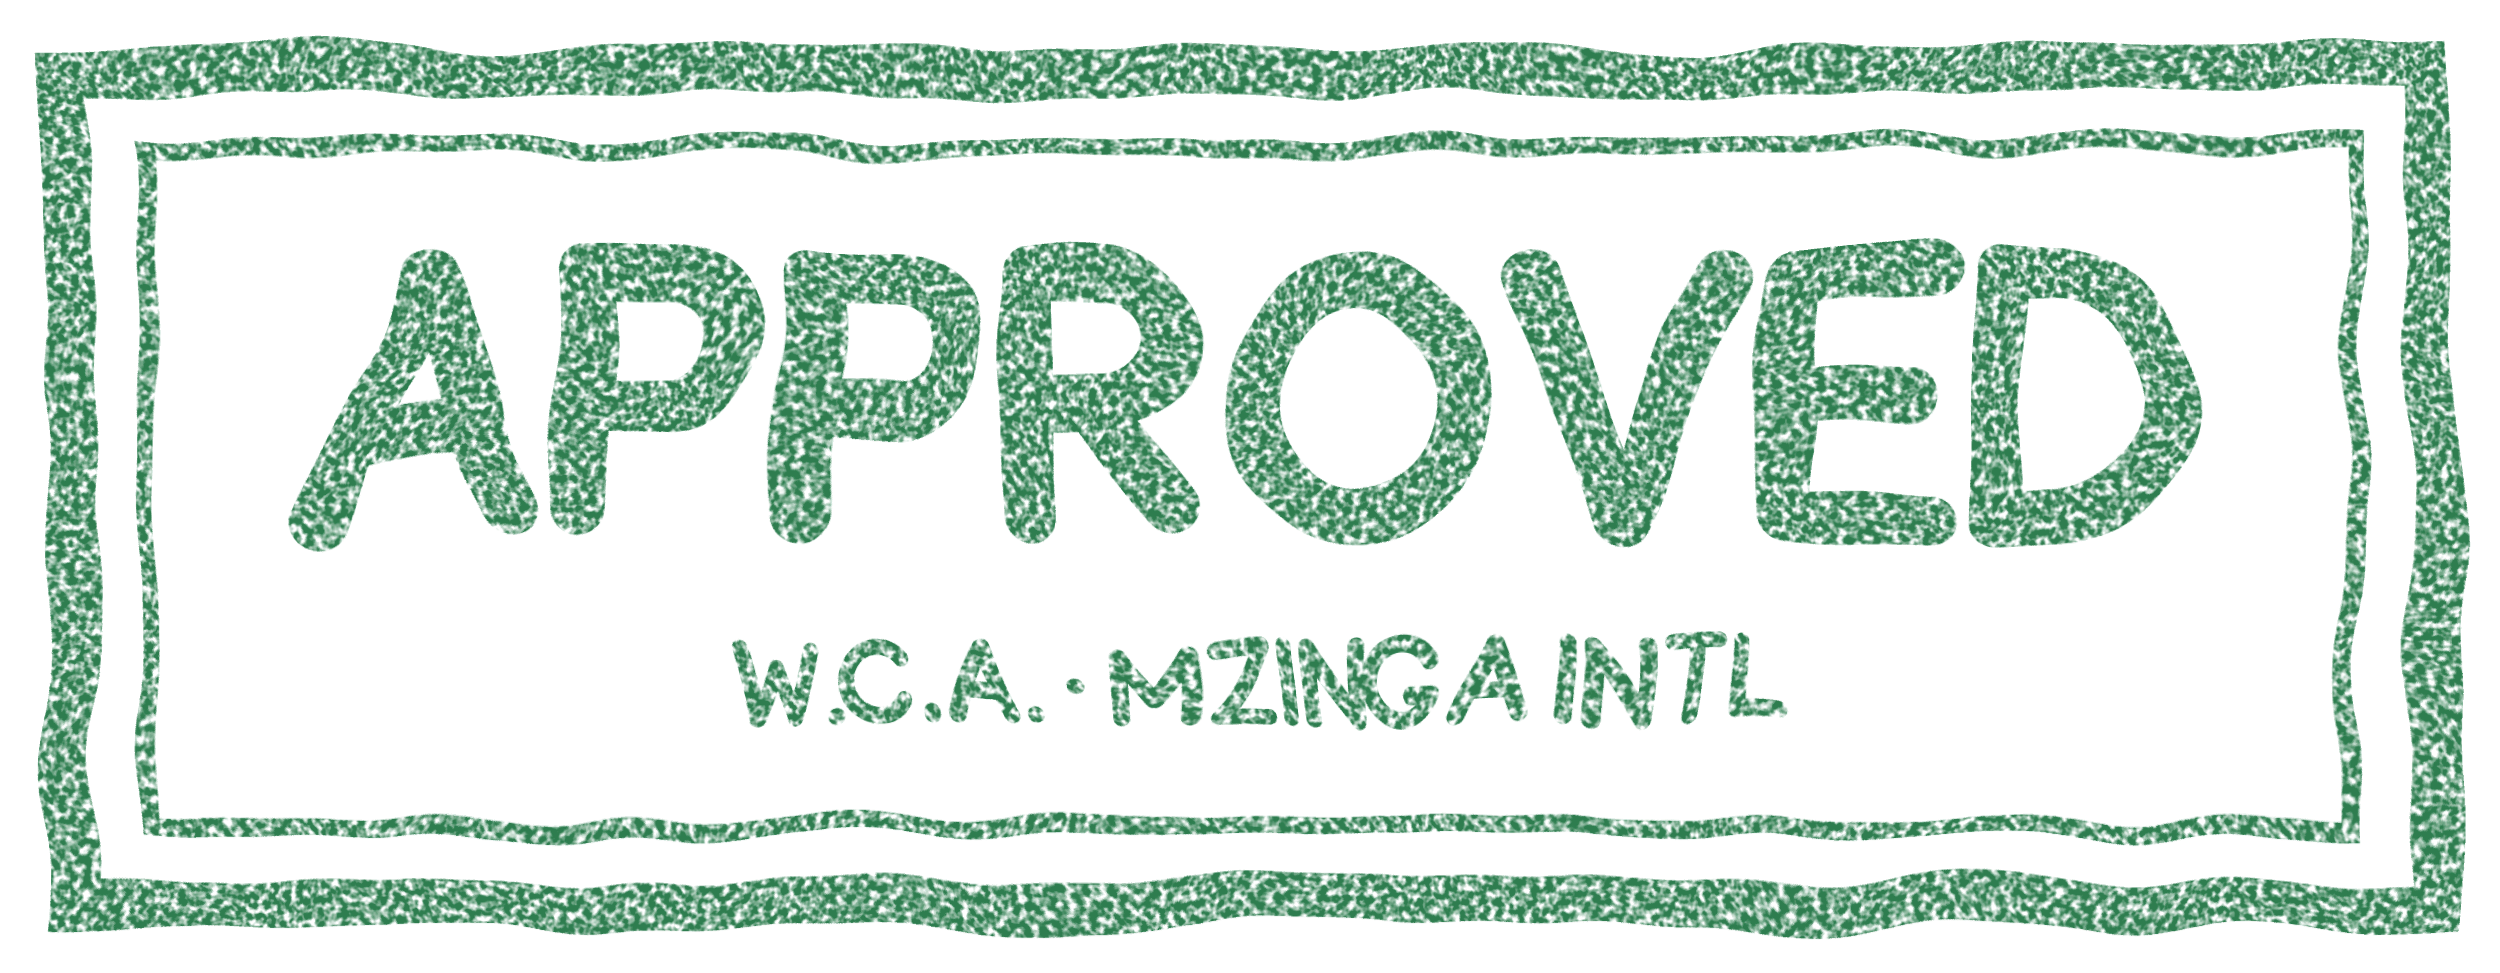
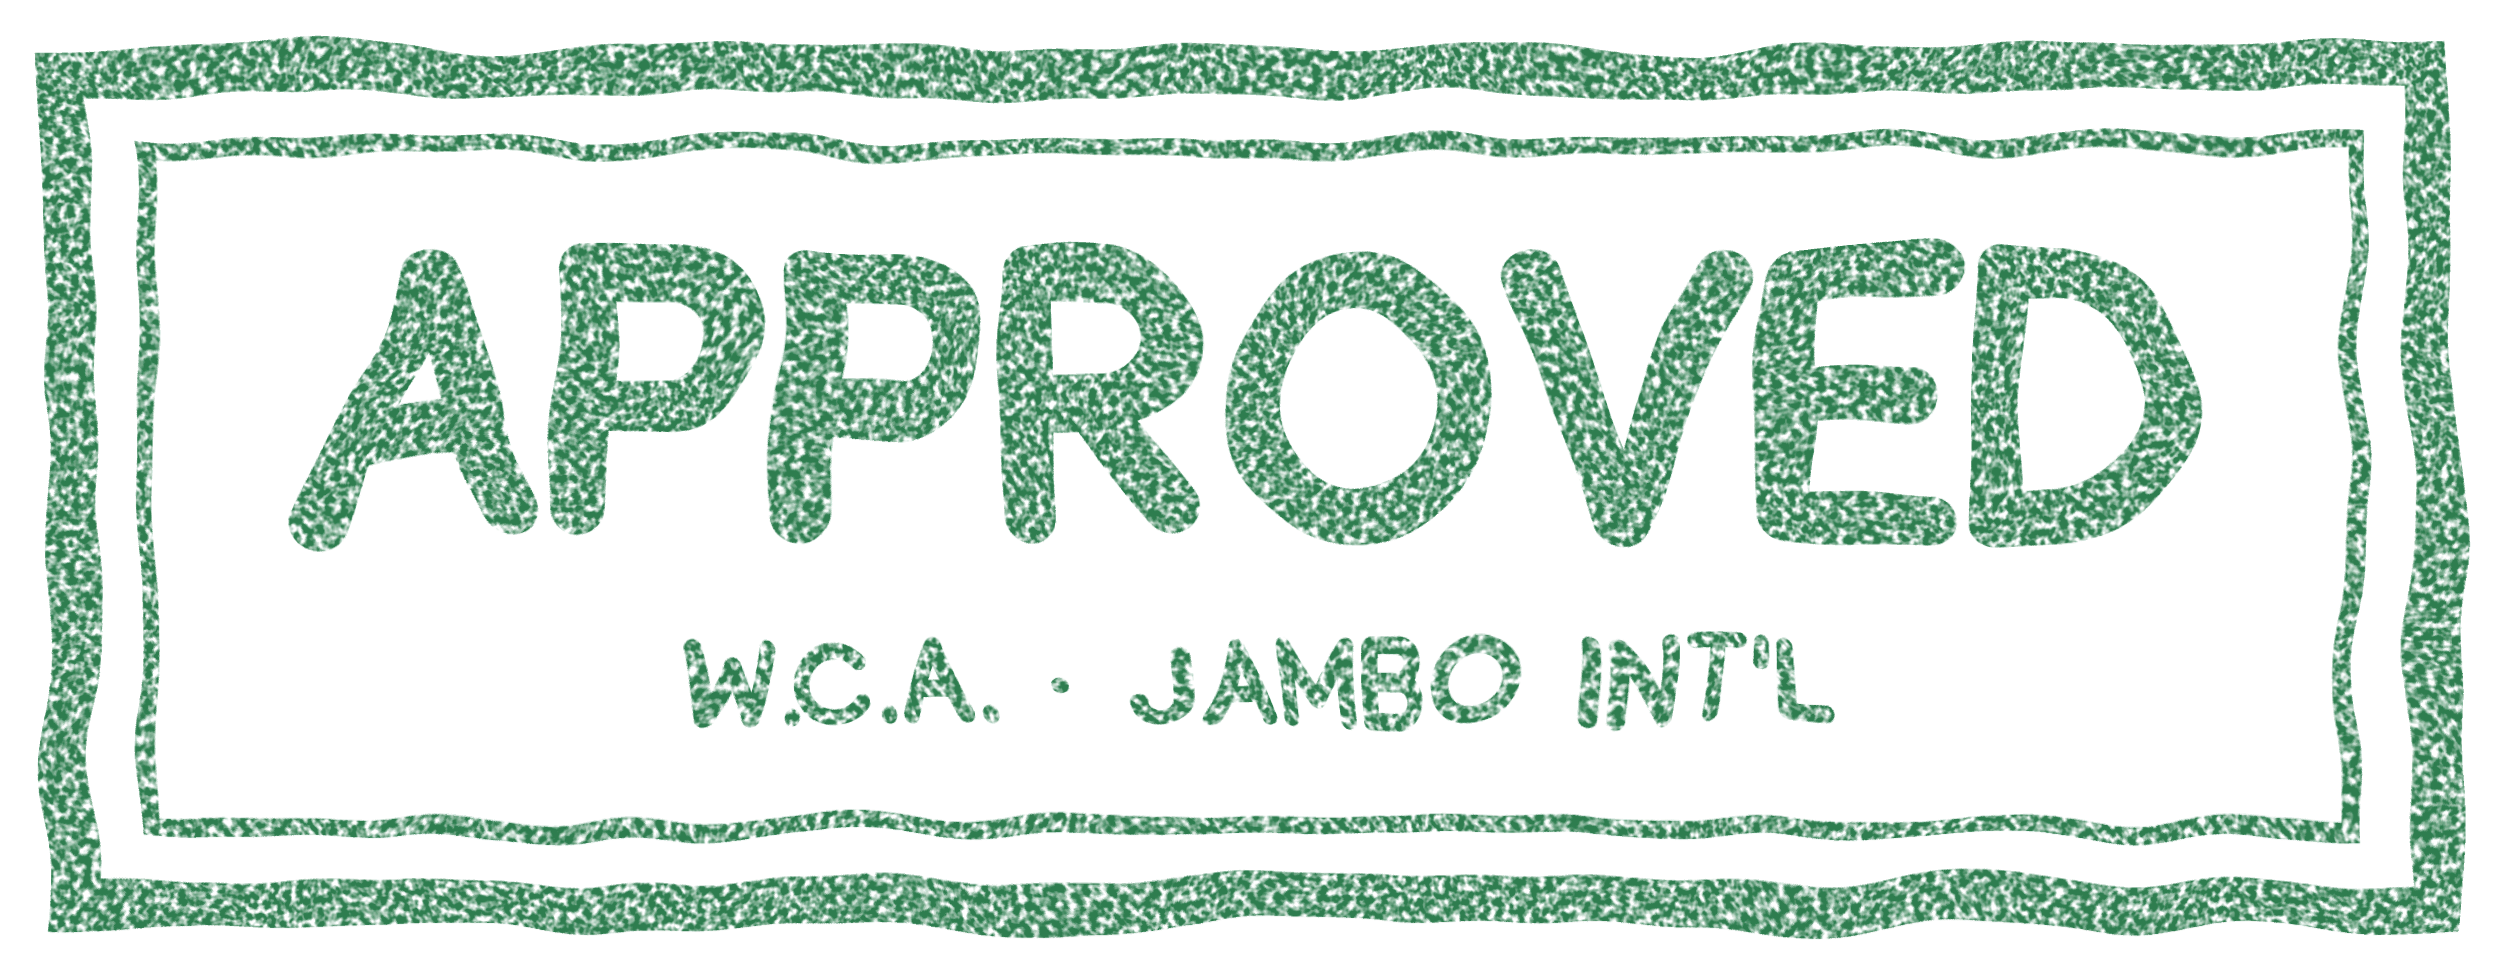
<svg xmlns="http://www.w3.org/2000/svg" viewBox="0 0 360 140" width="360" height="140">
  <defs>
    <filter id="ink" x="-3%" y="-6%" width="106%" height="112%">
      <feTurbulence type="fractalNoise" baseFrequency="0.9" numOctaves="2" seed="3" result="n" />
      <feColorMatrix in="n" type="matrix" values="0 0 0 0 0  0 0 0 0 0  0 0 0 0 0  0 0 0 -3.2 2.3" result="m" />
      <feComposite in="SourceGraphic" in2="m" operator="in" result="t" />
      <feTurbulence type="fractalNoise" baseFrequency="0.035" numOctaves="2" seed="5" result="w" />
      <feDisplacementMap in="t" in2="w" scale="6" xChannelSelector="R" yChannelSelector="G" />
    </filter>
  </defs>
  <g filter="url(#ink)">
    <rect x="10" y="10" width="340" height="120" fill="none" stroke="#2E7D4F" stroke-width="7" />
    <rect x="21" y="21" width="318" height="98" fill="none" stroke="#2E7D4F" stroke-width="2.5" />
    <g transform="translate(47.10 40) scale(3.4)" fill="none" stroke="#2E7D4F" stroke-width="2.353" stroke-linecap="round" stroke-linejoin="round">
      <path transform="translate(0 0)" d="M0 10 L4 0 L8 10 M1.6 6.6 H6.4" />
      <path transform="translate(10.88235 0)" d="M0 10 V0 H3.5 A2.7 2.7 0 0 1 3.5 5.4 H0" />
      <path transform="translate(20.26471 0)" d="M0 10 V0 H3.5 A2.7 2.7 0 0 1 3.5 5.4 H0" />
      <path transform="translate(29.64706 0)" d="M0 10 V0 H3.5 A2.7 2.7 0 0 1 3.5 5.4 H0 M3 5.4 L6.5 10" />
      <path transform="translate(39.02941 0)" d="M4.5 0 A4.5 5 0 1 0 4.5 10 A4.5 5 0 1 0 4.5 0" />
      <path transform="translate(50.91176 0)" d="M0 0 L4 10 L8 0" />
      <path transform="translate(61.79412 0)" d="M6 0 H0 V10 H6 M0 5 H4.8" />
      <path transform="translate(70.67647 0)" d="M0 0 V10 H2.5 A5 5 0 0 0 2.5 0 Z" />
    </g>
-     <g transform="translate(104.95 93) scale(1)" fill="none" stroke="#2E7D4F" stroke-width="2.400" stroke-linecap="round" stroke-linejoin="round">
+     <g transform="translate(98.16 93) scale(1)" fill="none" stroke="#2E7D4F" stroke-width="2.400" stroke-linecap="round" stroke-linejoin="round">
      <path transform="translate(0 0)" d="M0 0 L2.6 10 L5.5 2.5 L8.4 10 L11 0" />
      <path transform="translate(14.6 0)" d="M0 9.8 L0 10" />
      <path transform="translate(18.2 0)" d="M7 2 A5 5 0 1 0 7 8" />
      <path transform="translate(29.3 0)" d="M0 9.8 L0 10" />
      <path transform="translate(32.9 0)" d="M0 10 L4 0 L8 10 M1.6 6.6 H6.4" />
      <path transform="translate(44.5 0)" d="M0 9.8 L0 10" />
-       <path transform="translate(50.6 0)" d="M0 5 L0 5.2" />
-       <path transform="translate(56.7 0)" d="M0 10 V0 L4.5 7 L9 0 V10" />
-       <path transform="translate(69.3 0)" d="M0 0 H7 L0 10 H7" />
-       <path transform="translate(79.9 0)" d="M0 0 V10" />
-       <path transform="translate(83.5 0)" d="M0 10 V0 L7 10 V0" />
-       <path transform="translate(94.1 0)" d="M7.5 2 A5 5 0 1 0 8 6.5 H4.8" />
-       <path transform="translate(105.7 0)" d="M0 10 L4 0 L8 10 M1.6 6.6 H6.4" />
-       <path transform="translate(119.8 0)" d="M0 0 V10" />
-       <path transform="translate(123.4 0)" d="M0 10 V0 L7 10 V0" />
-       <path transform="translate(134 0)" d="M0 0 H7 M3.5 0 V10" />
-       <path transform="translate(144.6 0)" d="M0 0 V10 H5.5" />
+       <path transform="translate(55.26 0)" d="M0 5 L0 5.2" />
+       <path transform="translate(66.02 0)" d="M5.5 0 V7 A2.75 2.75 0 0 1 0 7" />
+       <path transform="translate(75.12 0)" d="M0 10 L4 0 L8 10 M1.6 6.6 H6.4" />
+       <path transform="translate(86.72 0)" d="M0 10 V0 L4.5 7 L9 0 V10" />
+       <path transform="translate(99.32 0)" d="M0 0 V10 H4.5 A2.6 2.6 0 0 0 4.5 4.8 H0 M0 0 H4 A2.4 2.4 0 0 1 4 4.8" />
+       <path transform="translate(110.02 0)" d="M4.5 0 A4.5 5 0 1 0 4.5 10 A4.5 5 0 1 0 4.5 0" />
+       <path transform="translate(129.78 0)" d="M0 0 V10" />
+       <path transform="translate(133.38 0)" d="M0 10 V0 L7 10 V0" />
+       <path transform="translate(143.98 0)" d="M0 0 H7 M3.5 0 V10" />
+       <path transform="translate(154.58 0)" d="M0 0 L0 3" />
+       <path transform="translate(158.18 0)" d="M0 0 V10 H5.5" />
    </g>
  </g>
</svg>
